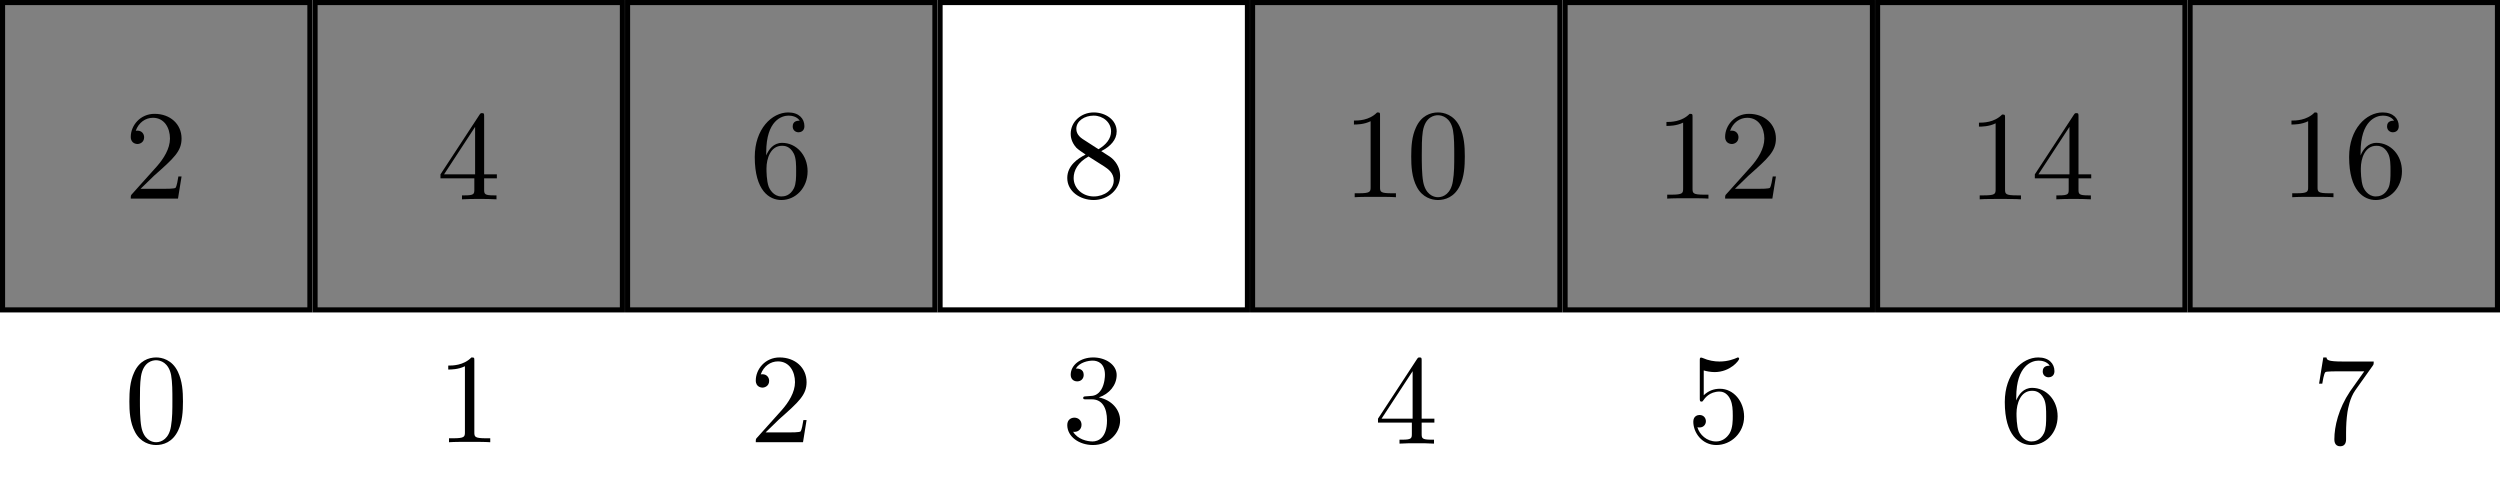
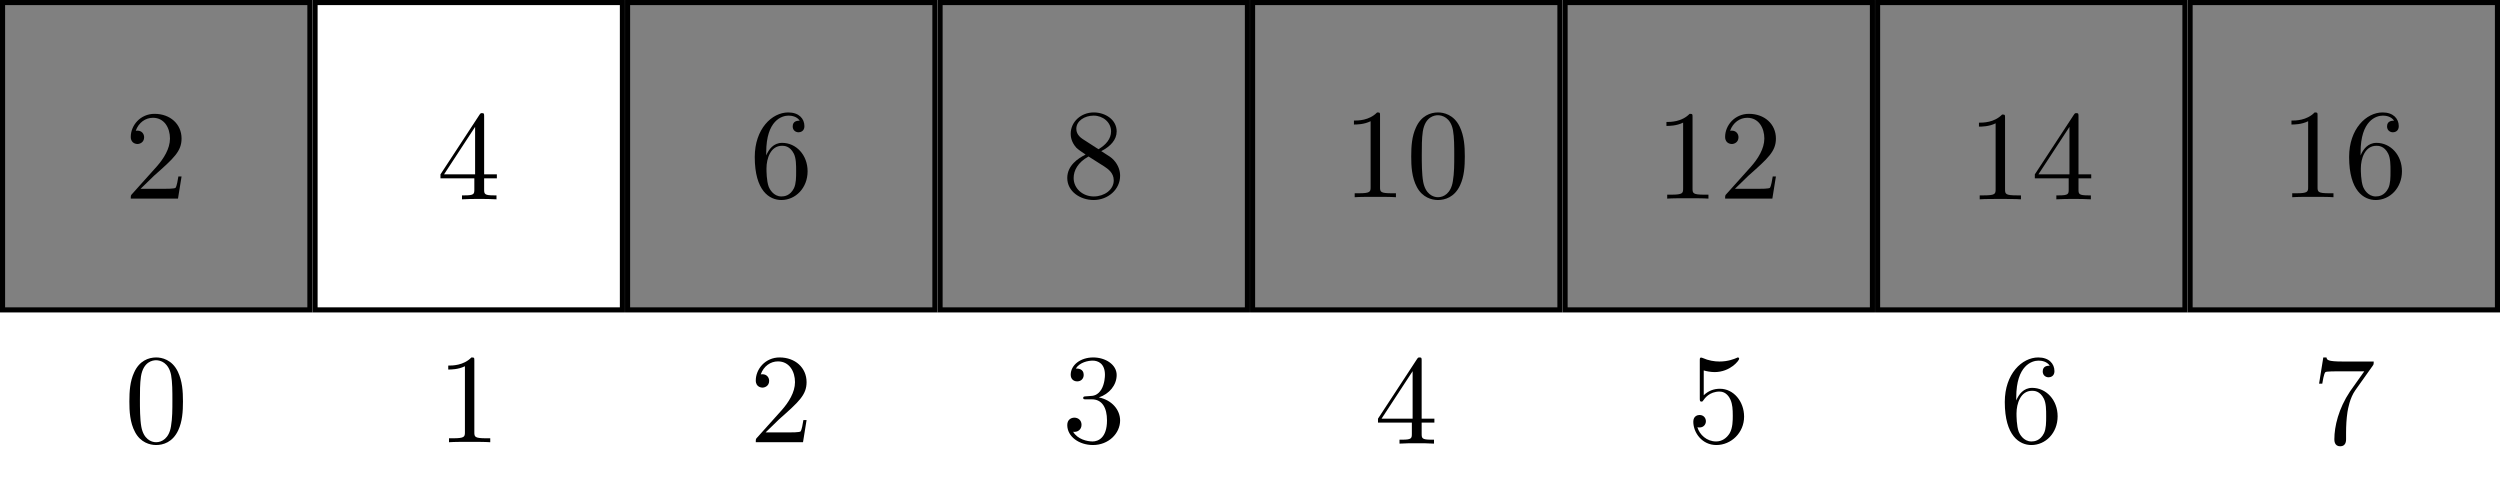
<svg xmlns="http://www.w3.org/2000/svg" xmlns:xlink="http://www.w3.org/1999/xlink" version="1.1" width="195.645pt" height="38.247pt" viewBox="-72 -72 195.645 38.247">
  <defs>
    <path id="g0-51" d="M4.553-1.674C4.553-2.032 4.443-2.481 4.065-2.899C3.875-3.108 3.716-3.208 3.078-3.606C3.796-3.975 4.284-4.493 4.284-5.151C4.284-6.067 3.397-6.635 2.491-6.635C1.494-6.635 .687-5.898 .687-4.971C.687-4.792 .707-4.344 1.126-3.875C1.235-3.756 1.604-3.507 1.853-3.337C1.275-3.049 .418-2.491 .418-1.504C.418-.448 1.435 .219 2.481 .219C3.606 .219 4.553-.608 4.553-1.674ZM3.846-5.151C3.846-4.583 3.457-4.105 2.859-3.756L1.624-4.553C1.166-4.852 1.126-5.191 1.126-5.36C1.126-5.968 1.773-6.386 2.481-6.386C3.208-6.386 3.846-5.868 3.846-5.151ZM4.055-1.315C4.055-.578 3.308-.06 2.491-.06C1.634-.06 .917-.677 .917-1.504C.917-2.082 1.235-2.72 2.082-3.188L3.308-2.411C3.587-2.222 4.055-1.923 4.055-1.315Z" />
    <path id="g0-56" d="M4.473-2.002C4.473-3.188 3.656-4.184 2.58-4.184C2.102-4.184 1.674-4.025 1.315-3.676V-5.619C1.514-5.559 1.843-5.489 2.162-5.489C3.387-5.489 4.085-6.396 4.085-6.526C4.085-6.585 4.055-6.635 3.985-6.635C3.985-6.635 3.955-6.635 3.905-6.605C3.706-6.516 3.218-6.316 2.55-6.316C2.152-6.316 1.694-6.386 1.225-6.595C1.146-6.625 1.106-6.625 1.106-6.625C1.006-6.625 1.006-6.545 1.006-6.386V-3.437C1.006-3.258 1.006-3.178 1.146-3.178C1.215-3.178 1.235-3.208 1.275-3.268C1.385-3.427 1.753-3.965 2.56-3.965C3.078-3.965 3.328-3.507 3.407-3.328C3.567-2.959 3.587-2.57 3.587-2.072C3.587-1.724 3.587-1.126 3.347-.707C3.108-.319 2.74-.06 2.281-.06C1.554-.06 .986-.588 .817-1.176C.847-1.166 .877-1.156 .986-1.156C1.315-1.156 1.484-1.405 1.484-1.644S1.315-2.132 .986-2.132C.847-2.132 .498-2.062 .498-1.604C.498-.747 1.186 .219 2.301 .219C3.457 .219 4.473-.737 4.473-2.002Z" />
    <path id="g0-57" d="M4.692-1.644V-1.953H3.696V-6.486C3.696-6.685 3.696-6.745 3.537-6.745C3.447-6.745 3.417-6.745 3.337-6.625L.279-1.953V-1.644H2.929V-.777C2.929-.418 2.909-.309 2.172-.309H1.963V0C2.371-.03 2.889-.03 3.308-.03S4.254-.03 4.663 0V-.309H4.453C3.716-.309 3.696-.418 3.696-.777V-1.644H4.692ZM2.989-1.953H.558L2.989-5.669V-1.953Z" />
    <path id="g0-82" d="M4.174 0V-.309H3.856C2.959-.309 2.929-.418 2.929-.787V-6.376C2.929-6.615 2.929-6.635 2.7-6.635C2.082-5.998 1.205-5.998 .887-5.998V-5.689C1.086-5.689 1.674-5.689 2.192-5.948V-.787C2.192-.428 2.162-.309 1.265-.309H.946V0C1.295-.03 2.162-.03 2.56-.03S3.826-.03 4.174 0Z" />
    <path id="g0-100" d="M4.832-6.416H2.411C1.196-6.416 1.176-6.545 1.136-6.735H.887L.558-4.682H.807C.837-4.842 .927-5.469 1.056-5.589C1.126-5.649 1.903-5.649 2.032-5.649H4.095L2.979-4.075C2.082-2.73 1.753-1.345 1.753-.329C1.753-.229 1.753 .219 2.212 .219S2.67-.229 2.67-.329V-.837C2.67-1.385 2.7-1.933 2.78-2.471C2.819-2.7 2.959-3.557 3.397-4.174L4.742-6.067C4.832-6.187 4.832-6.207 4.832-6.416Z" />
    <path id="g0-101" d="M4.553-2.032C4.553-3.298 3.666-4.254 2.56-4.254C1.883-4.254 1.514-3.746 1.315-3.268V-3.507C1.315-6.027 2.55-6.386 3.059-6.386C3.298-6.386 3.716-6.326 3.935-5.988C3.786-5.988 3.387-5.988 3.387-5.539C3.387-5.23 3.626-5.081 3.846-5.081C4.005-5.081 4.304-5.171 4.304-5.559C4.304-6.157 3.866-6.635 3.039-6.635C1.763-6.635 .418-5.35 .418-3.148C.418-.488 1.574 .219 2.501 .219C3.606 .219 4.553-.717 4.553-2.032ZM3.656-2.042C3.656-1.564 3.656-1.066 3.487-.707C3.188-.11 2.73-.06 2.501-.06C1.873-.06 1.574-.658 1.514-.807C1.335-1.275 1.335-2.072 1.335-2.252C1.335-3.029 1.654-4.025 2.55-4.025C2.71-4.025 3.168-4.025 3.477-3.407C3.656-3.039 3.656-2.531 3.656-2.042Z" />
    <path id="g0-106" d="M4.553-1.704C4.553-2.521 3.925-3.298 2.889-3.507C3.706-3.776 4.284-4.473 4.284-5.26C4.284-6.077 3.407-6.635 2.451-6.635C1.445-6.635 .687-6.037 .687-5.28C.687-4.951 .907-4.762 1.196-4.762C1.504-4.762 1.704-4.981 1.704-5.27C1.704-5.768 1.235-5.768 1.086-5.768C1.395-6.257 2.052-6.386 2.411-6.386C2.819-6.386 3.367-6.167 3.367-5.27C3.367-5.151 3.347-4.573 3.088-4.134C2.79-3.656 2.451-3.626 2.202-3.616C2.122-3.606 1.883-3.587 1.813-3.587C1.733-3.577 1.664-3.567 1.664-3.467C1.664-3.357 1.733-3.357 1.903-3.357H2.341C3.158-3.357 3.527-2.68 3.527-1.704C3.527-.349 2.839-.06 2.401-.06C1.973-.06 1.225-.229 .877-.817C1.225-.767 1.534-.986 1.534-1.365C1.534-1.724 1.265-1.923 .976-1.923C.737-1.923 .418-1.783 .418-1.345C.418-.438 1.345 .219 2.431 .219C3.646 .219 4.553-.687 4.553-1.704Z" />
    <path id="g0-107" d="M4.473-1.733H4.224C4.174-1.435 4.105-.996 4.005-.847C3.935-.767 3.278-.767 3.059-.767H1.265L2.321-1.793C3.875-3.168 4.473-3.706 4.473-4.702C4.473-5.838 3.577-6.635 2.361-6.635C1.235-6.635 .498-5.719 .498-4.832C.498-4.274 .996-4.274 1.026-4.274C1.196-4.274 1.544-4.394 1.544-4.802C1.544-5.061 1.365-5.32 1.016-5.32C.936-5.32 .917-5.32 .887-5.31C1.116-5.958 1.654-6.326 2.232-6.326C3.138-6.326 3.567-5.519 3.567-4.702C3.567-3.905 3.068-3.118 2.521-2.501L.608-.369C.498-.259 .498-.239 .498 0H4.194L4.473-1.733Z" />
    <path id="g0-121" d="M4.583-3.188C4.583-3.985 4.533-4.782 4.184-5.519C3.726-6.476 2.909-6.635 2.491-6.635C1.893-6.635 1.166-6.376 .757-5.45C.438-4.762 .389-3.985 .389-3.188C.389-2.441 .428-1.544 .837-.787C1.265 .02 1.993 .219 2.481 .219C3.019 .219 3.776 .01 4.214-.936C4.533-1.624 4.583-2.401 4.583-3.188ZM3.756-3.308C3.756-2.56 3.756-1.883 3.646-1.245C3.497-.299 2.929 0 2.481 0C2.092 0 1.504-.249 1.325-1.205C1.215-1.803 1.215-2.72 1.215-3.308C1.215-3.945 1.215-4.603 1.295-5.141C1.484-6.326 2.232-6.416 2.481-6.416C2.809-6.416 3.467-6.237 3.656-5.25C3.756-4.692 3.756-3.935 3.756-3.308Z" />
  </defs>
  <g id="page1">
    <g stroke-miterlimit="10" transform="translate(-59.77438,-59.77437)scale(0.996264,-0.996264)">
      <g fill="#000" stroke="#000">
        <g stroke-width="0.4">
          <g fill="#808080">
            <g fill="#808080">
              <path d="M 12.071 12.071 L -12.071 12.071 L -12.071 -12.071 L 12.071 -12.071 Z" />
            </g>
            <g transform="translate(-2.5,-3.33)">
              <g stroke="none" transform="scale(-1.00375,1.00375)translate(-59.77438,-59.77437)scale(-1,-1)">
                <g fill="#000">
                  <g stroke="none">
                    <use x="-59.774" y="-59.774" xlink:href="#g0-107" />
                  </g>
                </g>
              </g>
            </g>
          </g>
          <g transform="translate(-2.5,-22.46574)">
            <g stroke="none" transform="scale(-1.00375,1.00375)translate(-59.77438,-59.77437)scale(-1,-1)">
              <g fill="#000">
                <g stroke="none">
                  <use x="-59.774" y="-59.774" xlink:href="#g0-121" />
                </g>
              </g>
            </g>
          </g>
-           <g fill="#808080">
-             <g fill="#808080">
-               <path d="M 36.619 12.071 L 12.477 12.071 L 12.477 -12.071 L 36.619 -12.071 Z" />
-             </g>
-             <g transform="translate(22.048,-3.38501)">
-               <g stroke="none" transform="scale(-1.00375,1.00375)translate(-59.77438,-59.77437)scale(-1,-1)">
-                 <g fill="#000">
-                   <g stroke="none">
-                     <use x="-59.774" y="-59.774" xlink:href="#g0-57" />
-                   </g>
+           <path d="M 36.619 12.071 L 12.477 12.071 L 12.477 -12.071 L 36.619 -12.071 Z" fill="none" />
+           <g transform="translate(22.048,-3.38501)">
+             <g stroke="none" transform="scale(-1.00375,1.00375)translate(-59.77438,-59.77437)scale(-1,-1)">
+               <g fill="#000">
+                 <g stroke="none">
+                   <use x="-59.774" y="-59.774" xlink:href="#g0-57" />
                </g>
              </g>
            </g>
          </g>
          <g transform="translate(22.048,-22.46574)">
            <g stroke="none" transform="scale(-1.00375,1.00375)translate(-59.77438,-59.77437)scale(-1,-1)">
              <g fill="#000">
                <g stroke="none">
                  <use x="-59.774" y="-59.774" xlink:href="#g0-82" />
                </g>
              </g>
            </g>
          </g>
          <g fill="#808080">
            <g fill="#808080">
              <path d="M 61.167 12.071 L 37.025 12.071 L 37.025 -12.071 L 61.167 -12.071 Z" />
            </g>
            <g transform="translate(46.59601,-3.21999)">
              <g stroke="none" transform="scale(-1.00375,1.00375)translate(-59.77438,-59.77437)scale(-1,-1)">
                <g fill="#000">
                  <g stroke="none">
                    <use x="-59.774" y="-59.774" xlink:href="#g0-101" />
                  </g>
                </g>
              </g>
            </g>
          </g>
          <g transform="translate(46.59601,-22.46574)">
            <g stroke="none" transform="scale(-1.00375,1.00375)translate(-59.77438,-59.77437)scale(-1,-1)">
              <g fill="#000">
                <g stroke="none">
                  <use x="-59.774" y="-59.774" xlink:href="#g0-107" />
                </g>
              </g>
            </g>
          </g>
-           <path d="M 85.715 12.071 L 61.573 12.071 L 61.573 -12.071 L 85.715 -12.071 Z" fill="none" />
-           <g transform="translate(71.14401,-3.21999)">
-             <g stroke="none" transform="scale(-1.00375,1.00375)translate(-59.77438,-59.77437)scale(-1,-1)">
-               <g fill="#000">
-                 <g stroke="none">
-                   <use x="-59.774" y="-59.774" xlink:href="#g0-51" />
+           <g fill="#808080">
+             <g fill="#808080">
+               <path d="M 85.715 12.071 L 61.573 12.071 L 61.573 -12.071 L 85.715 -12.071 Z" />
+             </g>
+             <g transform="translate(71.14401,-3.21999)">
+               <g stroke="none" transform="scale(-1.00375,1.00375)translate(-59.77438,-59.77437)scale(-1,-1)">
+                 <g fill="#000">
+                   <g stroke="none">
+                     <use x="-59.774" y="-59.774" xlink:href="#g0-51" />
+                   </g>
                </g>
              </g>
            </g>
          </g>
          <g transform="translate(71.14401,-22.46574)">
            <g stroke="none" transform="scale(-1.00375,1.00375)translate(-59.77438,-59.77437)scale(-1,-1)">
              <g fill="#000">
                <g stroke="none">
                  <use x="-59.774" y="-59.774" xlink:href="#g0-106" />
                </g>
              </g>
            </g>
          </g>
          <g fill="#808080">
            <g fill="#808080">
              <path d="M 110.263 12.071 L 86.12 12.071 L 86.12 -12.071 L 110.263 -12.071 Z" />
            </g>
            <g transform="translate(93.19151,-3.21999)">
              <g stroke="none" transform="scale(-1.00375,1.00375)translate(-59.77438,-59.77437)scale(-1,-1)">
                <g fill="#000">
                  <g stroke="none">
                    <use x="-59.774" y="-59.774" xlink:href="#g0-82" />
                    <use x="-54.793" y="-59.774" xlink:href="#g0-121" />
                  </g>
                </g>
              </g>
            </g>
          </g>
          <g transform="translate(95.69151,-22.57573)">
            <g stroke="none" transform="scale(-1.00375,1.00375)translate(-59.77438,-59.77437)scale(-1,-1)">
              <g fill="#000">
                <g stroke="none">
                  <use x="-59.774" y="-59.774" xlink:href="#g0-57" />
                </g>
              </g>
            </g>
          </g>
          <g fill="#808080">
            <g fill="#808080">
              <path d="M 134.811 12.071 L 110.668 12.071 L 110.668 -12.071 L 134.811 -12.071 Z" />
            </g>
            <g transform="translate(117.7395,-3.33)">
              <g stroke="none" transform="scale(-1.00375,1.00375)translate(-59.77438,-59.77437)scale(-1,-1)">
                <g fill="#000">
                  <g stroke="none">
                    <use x="-59.774" y="-59.774" xlink:href="#g0-82" />
                    <use x="-54.793" y="-59.774" xlink:href="#g0-107" />
                  </g>
                </g>
              </g>
            </g>
          </g>
          <g transform="translate(120.2395,-22.46574)">
            <g stroke="none" transform="scale(-1.00375,1.00375)translate(-59.77438,-59.77437)scale(-1,-1)">
              <g fill="#000">
                <g stroke="none">
                  <use x="-59.774" y="-59.774" xlink:href="#g0-56" />
                </g>
              </g>
            </g>
          </g>
          <g fill="#808080">
            <g fill="#808080">
              <path d="M 159.359 12.071 L 135.216 12.071 L 135.216 -12.071 L 159.359 -12.071 Z" />
            </g>
            <g transform="translate(142.2876,-3.38501)">
              <g stroke="none" transform="scale(-1.00375,1.00375)translate(-59.77438,-59.77437)scale(-1,-1)">
                <g fill="#000">
                  <g stroke="none">
                    <use x="-59.774" y="-59.774" xlink:href="#g0-82" />
                    <use x="-54.793" y="-59.774" xlink:href="#g0-57" />
                  </g>
                </g>
              </g>
            </g>
          </g>
          <g transform="translate(144.7876,-22.46574)">
            <g stroke="none" transform="scale(-1.00375,1.00375)translate(-59.77438,-59.77437)scale(-1,-1)">
              <g fill="#000">
                <g stroke="none">
                  <use x="-59.774" y="-59.774" xlink:href="#g0-101" />
                </g>
              </g>
            </g>
          </g>
          <g fill="#808080">
            <g fill="#808080">
              <path d="M 183.907 12.071 L 159.764 12.071 L 159.764 -12.071 L 183.907 -12.071 Z" />
            </g>
            <g transform="translate(166.8356,-3.21999)">
              <g stroke="none" transform="scale(-1.00375,1.00375)translate(-59.77438,-59.77437)scale(-1,-1)">
                <g fill="#000">
                  <g stroke="none">
                    <use x="-59.774" y="-59.774" xlink:href="#g0-82" />
                    <use x="-54.793" y="-59.774" xlink:href="#g0-101" />
                  </g>
                </g>
              </g>
            </g>
          </g>
          <g transform="translate(169.3356,-22.56572)">
            <g stroke="none" transform="scale(-1.00375,1.00375)translate(-59.77438,-59.77437)scale(-1,-1)">
              <g fill="#000">
                <g stroke="none">
                  <use x="-59.774" y="-59.774" xlink:href="#g0-100" />
                </g>
              </g>
            </g>
          </g>
        </g>
      </g>
    </g>
  </g>
</svg>
